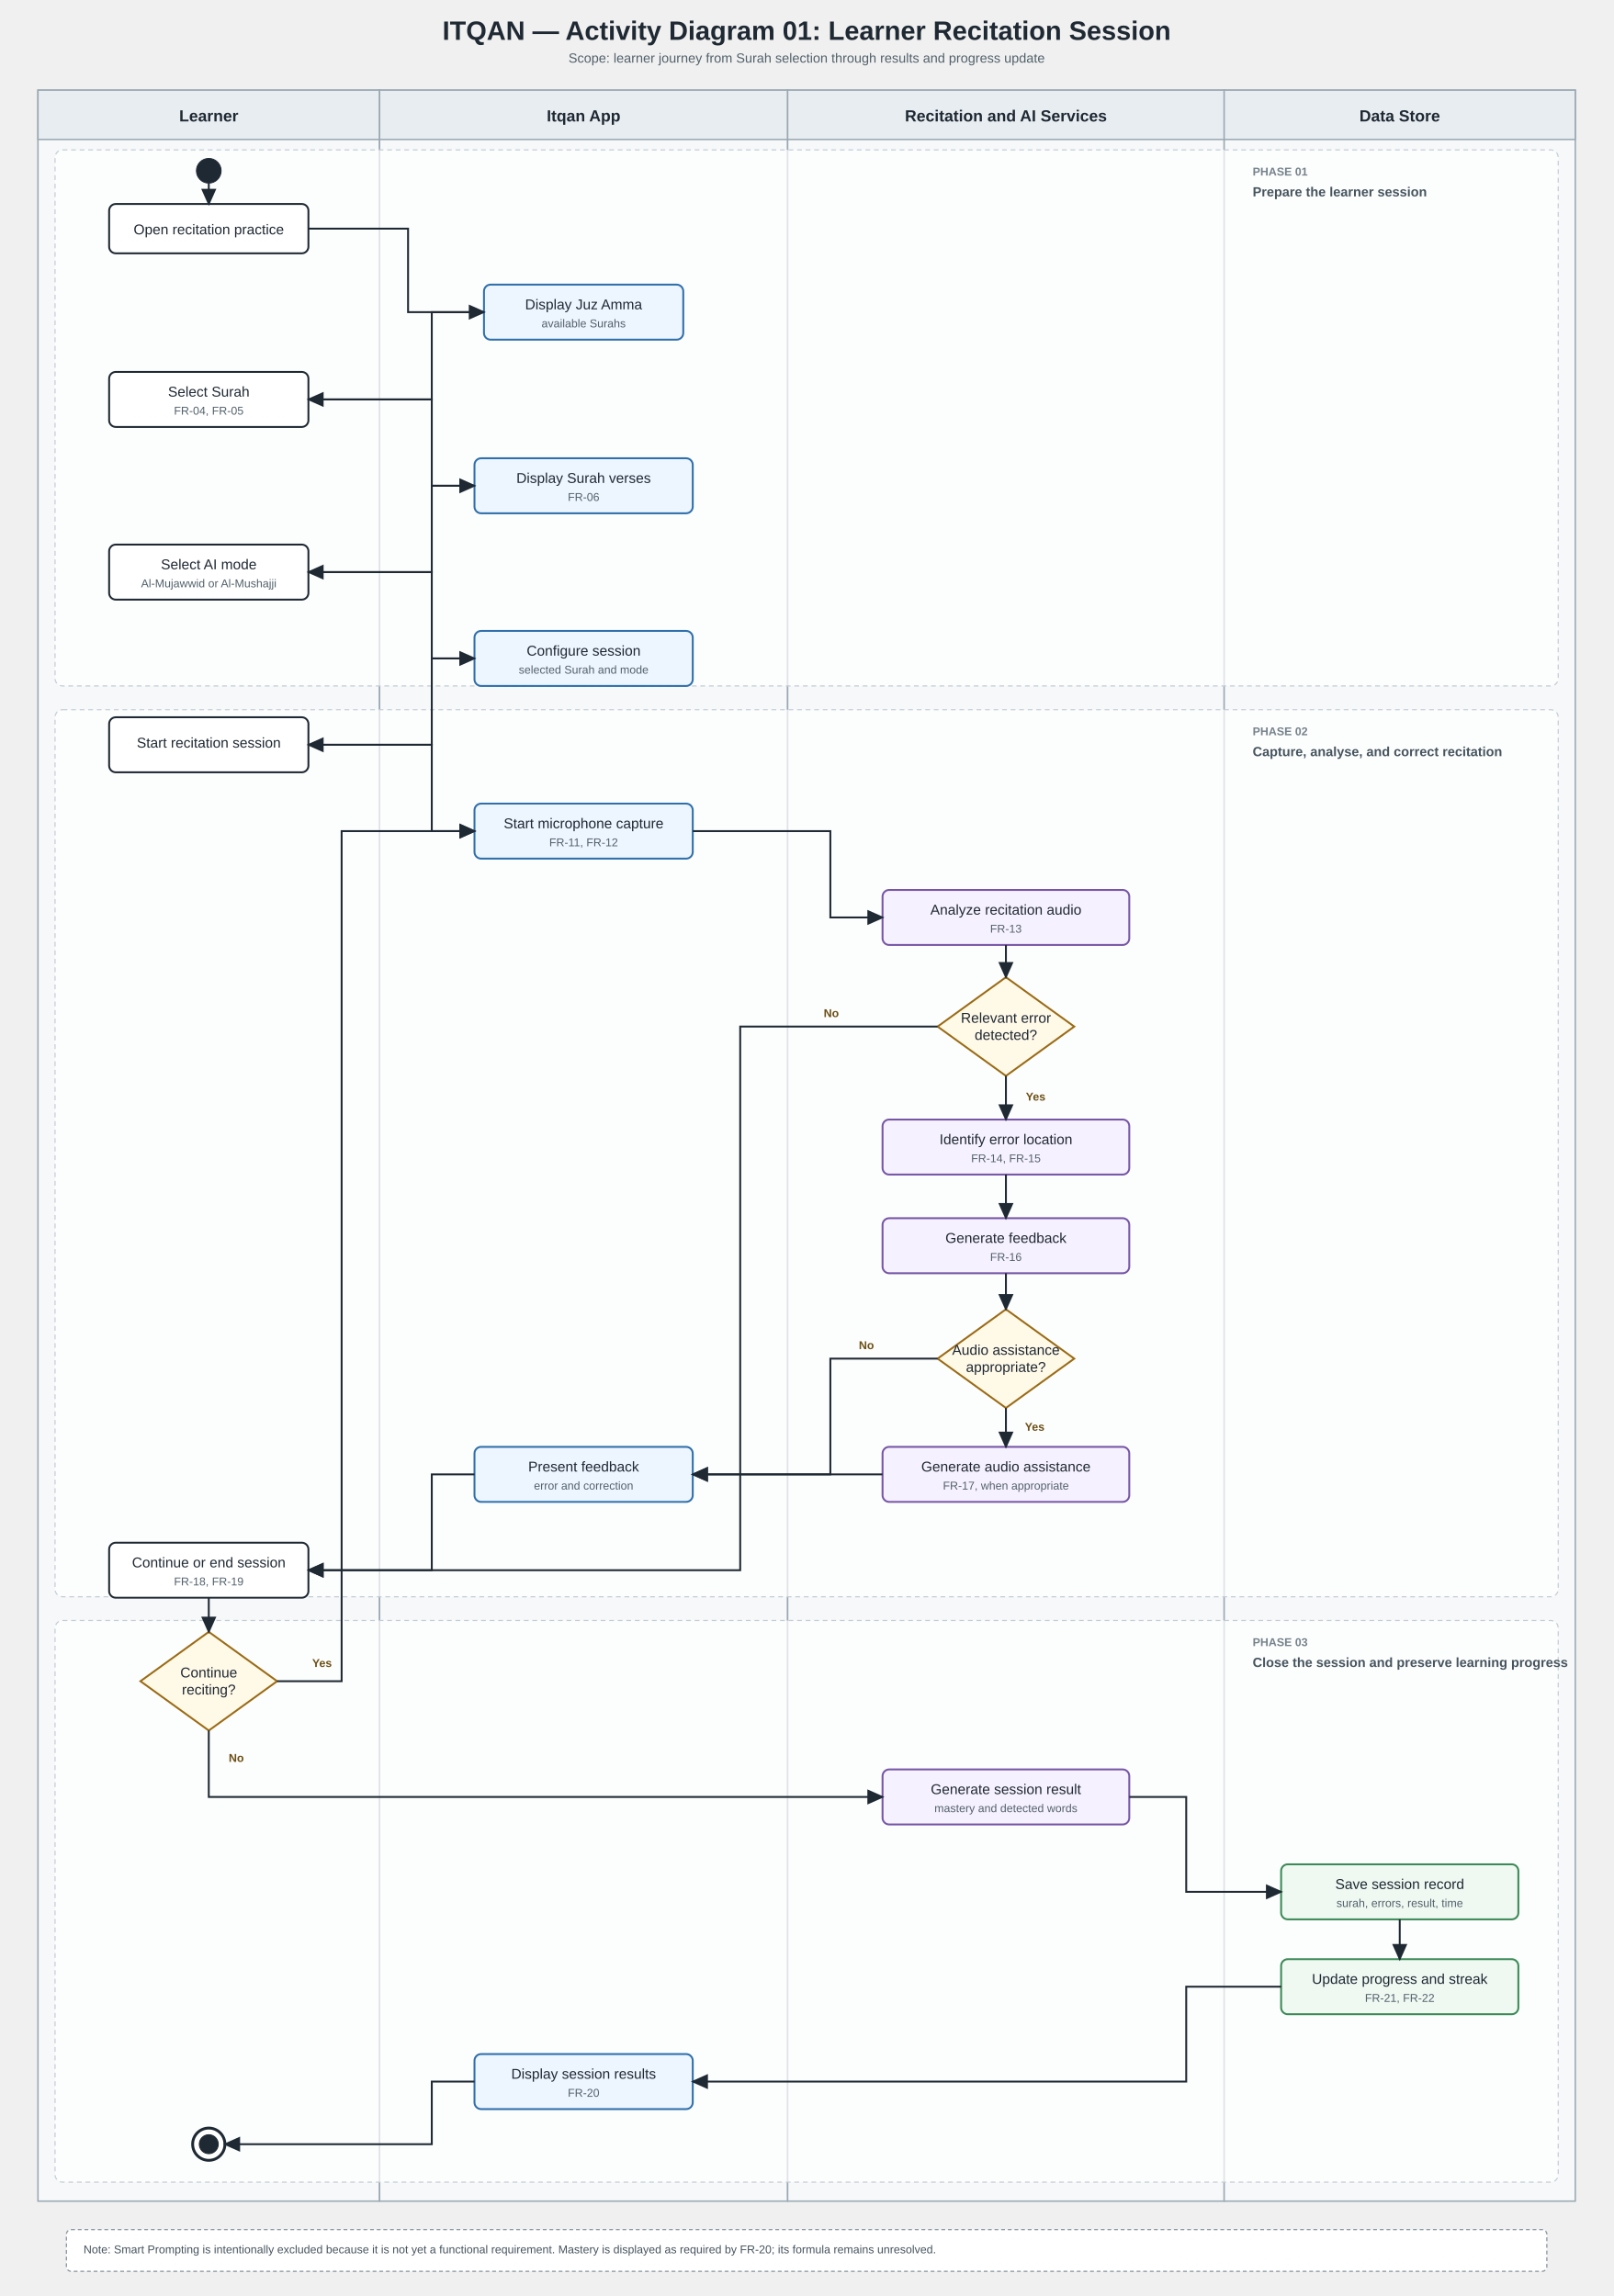
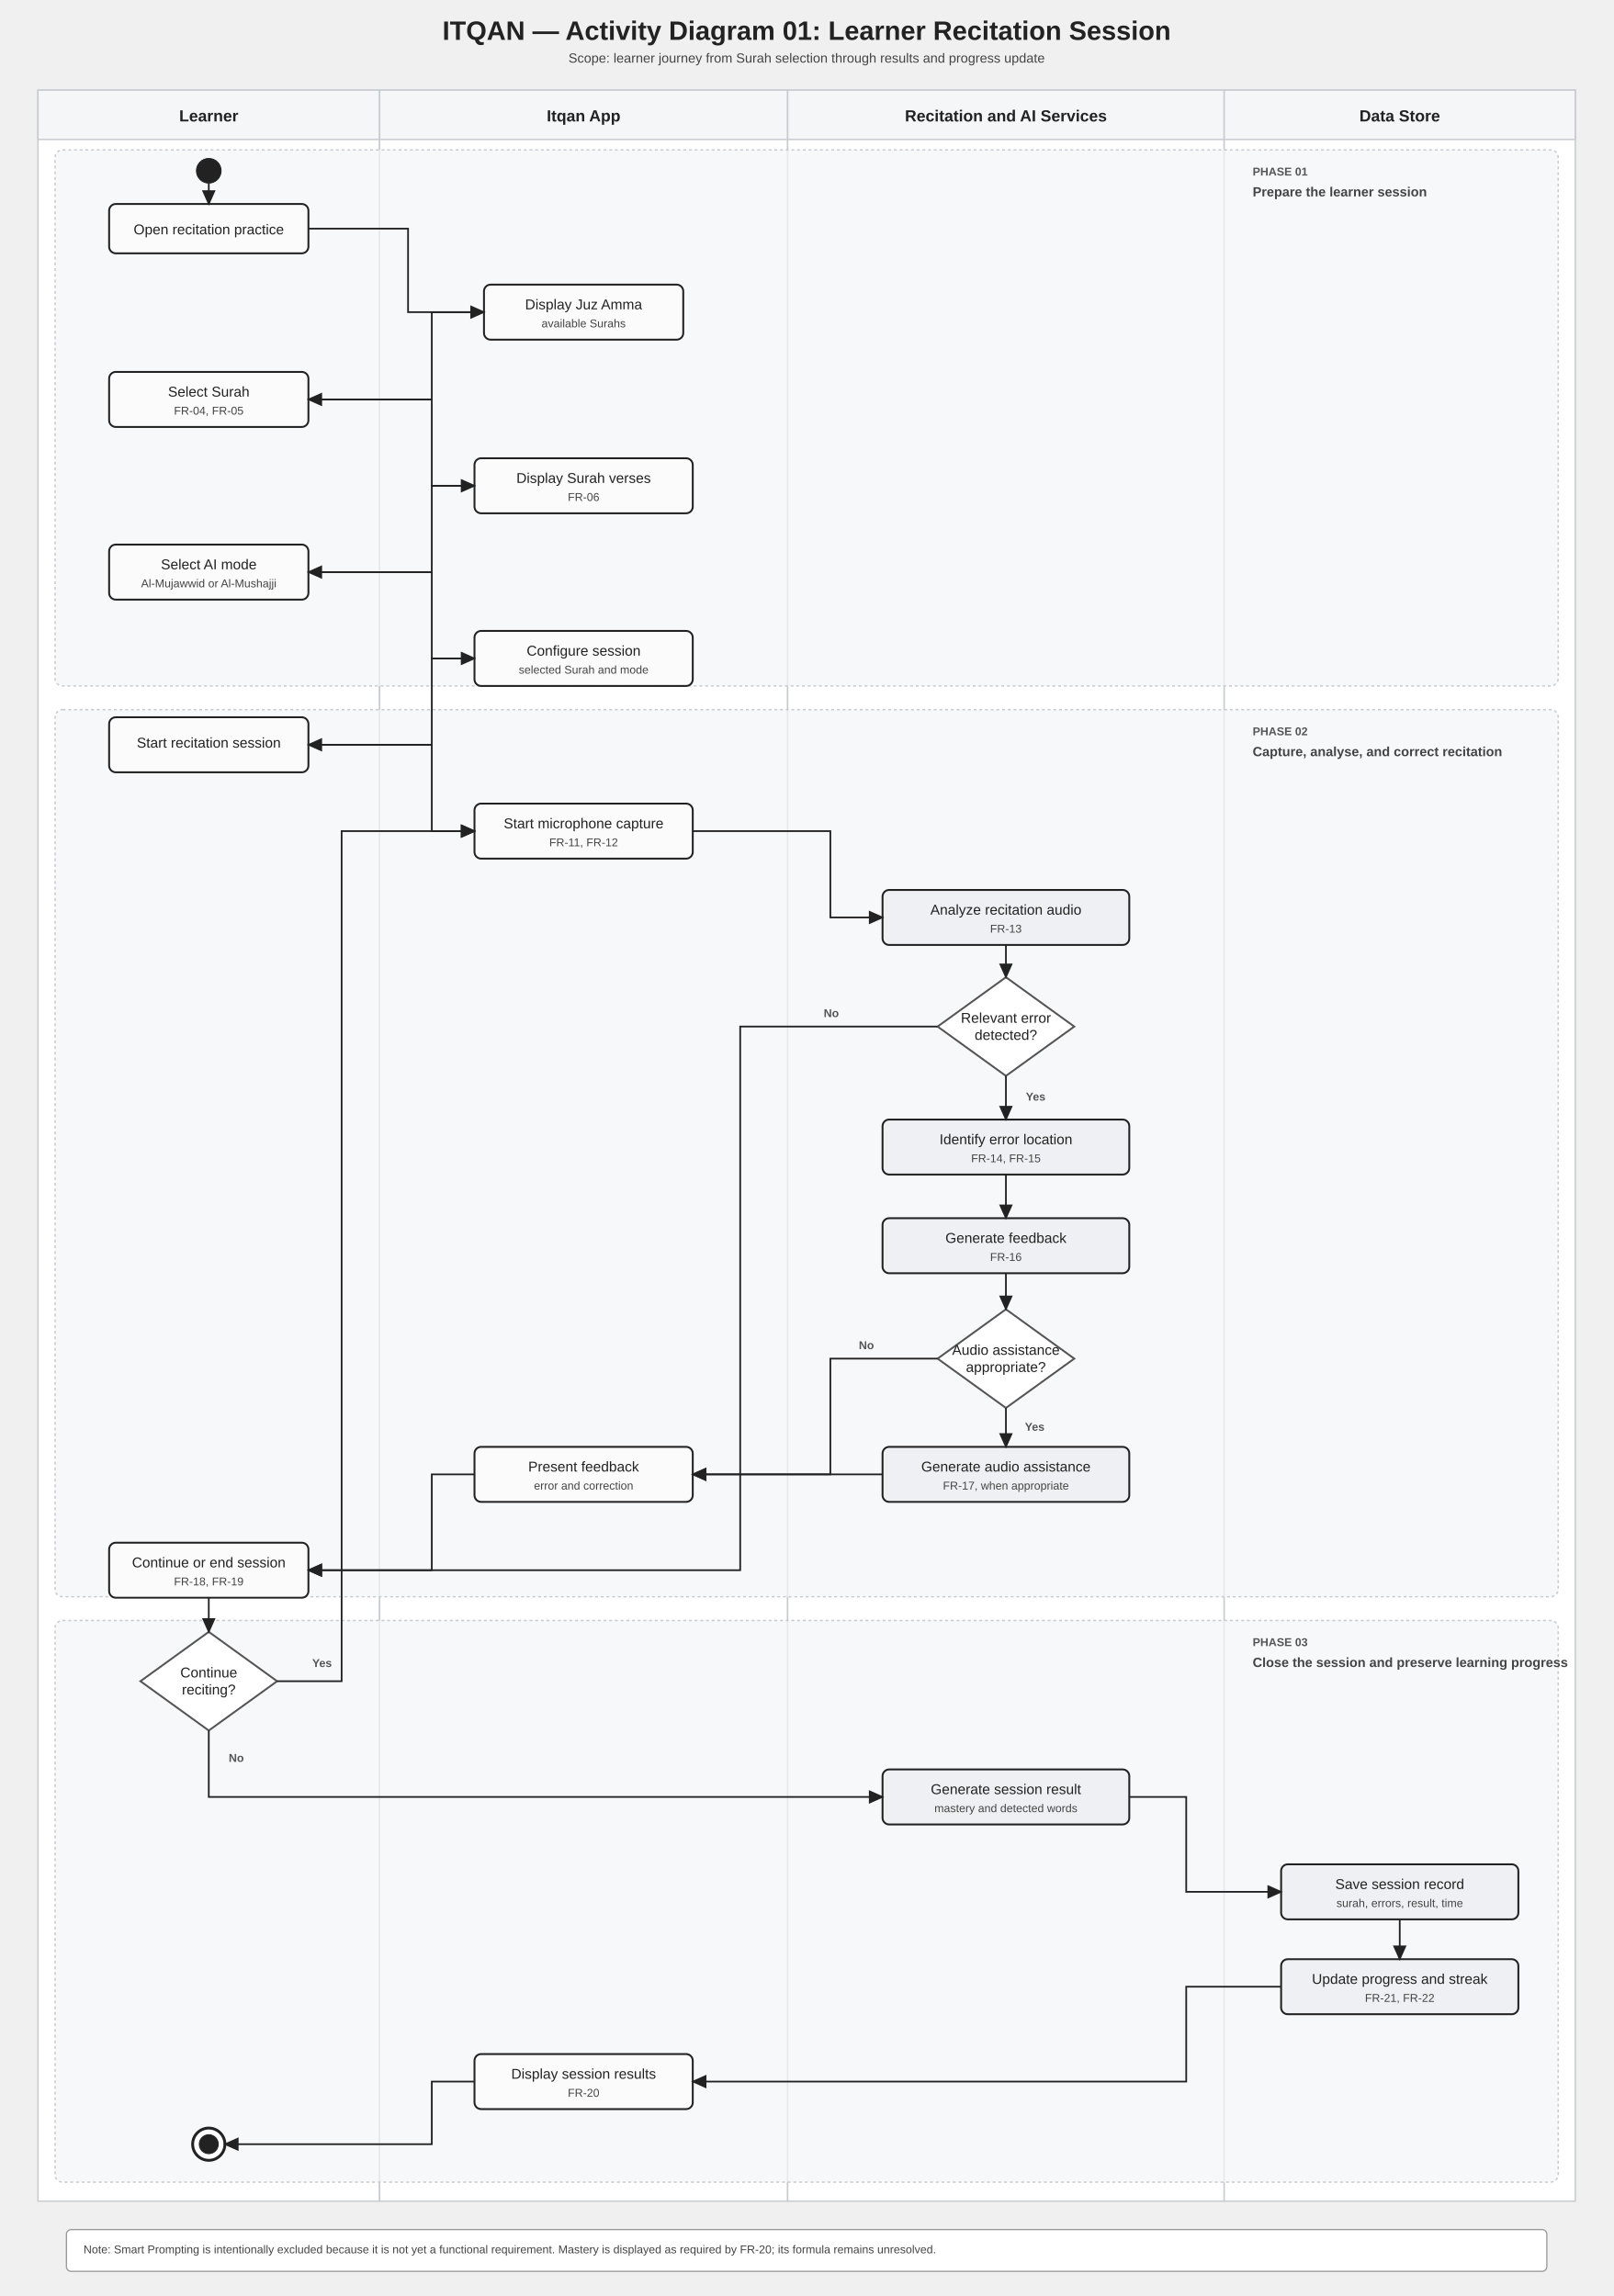
<svg xmlns="http://www.w3.org/2000/svg" width="1700" height="2420" viewBox="0 0 1700 2420">
  <defs>
    <marker id="arrow" markerWidth="10" markerHeight="10" refX="8" refY="4" orient="auto">
-       <path d="M0,0 L9,4 L0,8 Z" fill="#1f2933" />
+       <path d="M0,0 L9,4 L0,8 Z" fill="#222" />
    </marker>
    <style>
-       text{font-family:Arial,sans-serif;fill:#1f2933}
+       text{font-family:Arial,sans-serif;fill:#222}
      .title{font-size:28px;font-weight:bold}
-       .subtitle{font-size:14px;fill:#52616b}
-       .lane{fill:#f6f8fa;stroke:#9aa8b2;stroke-width:1.5}
-       .lanehead{fill:#e8edf1;stroke:#9aa8b2;stroke-width:1.5}
+       .subtitle{font-size:14px;fill:#444}
+       .lane{fill:#fff;stroke:#c7ccd1;stroke-width:1.5}
+       .lanehead{fill:#f4f6f8;stroke:#c7ccd1;stroke-width:1.5}
      .lanetext{font-size:17px;font-weight:bold}
-       .action{fill:#ffffff;stroke:#1f2933;stroke-width:2}
-       .system{fill:#edf5ff;stroke:#2f6fab;stroke-width:2}
-       .ai{fill:#f6f1ff;stroke:#7656a6;stroke-width:2}
-       .data{fill:#eff8f1;stroke:#3c8a57;stroke-width:2}
-       .decision{fill:#fff9e8;stroke:#9a6b15;stroke-width:2}
-       .event{fill:#1f2933;stroke:#1f2933}
-       .end{fill:#ffffff;stroke:#1f2933;stroke-width:3}
+       .action{fill:#fbfbfc;stroke:#222;stroke-width:2}
+       .system{fill:#fbfbfc;stroke:#222;stroke-width:2}
+       .ai{fill:#eef0f3;stroke:#222;stroke-width:2}
+       .data{fill:#eef0f3;stroke:#222;stroke-width:2}
+       .decision{fill:#fff;stroke:#555;stroke-width:2}
+       .event{fill:#222;stroke:#222}
+       .end{fill:#fff;stroke:#222;stroke-width:3}
      .label{font-size:15px;text-anchor:middle}
-       .small{font-size:12px;fill:#52616b;text-anchor:middle}
-       .flow{fill:none;stroke:#1f2933;stroke-width:2;marker-end:url(#arrow)}
-       .note{fill:#ffffff;stroke:#8b98a1;stroke-width:1.3;stroke-dasharray:4 3}
-       .notetext{font-size:12px;fill:#46545e}
-       .phase{fill:#ffffff;fill-opacity:.68;stroke:#c5cdd4;stroke-width:1.2;stroke-dasharray:5 4}
-       .phasetitle{font-size:14px;font-weight:bold;fill:#46545e}
-       .phaseid{font-size:12px;font-weight:bold;fill:#75828b}
-       .tag{font-size:12px;font-weight:bold;fill:#6b4f14}
+       .small{font-size:12px;fill:#444;text-anchor:middle}
+       .flow{fill:none;stroke:#222;stroke-width:1.8;marker-end:url(#arrow)}
+       .note{fill:#fff;stroke:#999;stroke-width:1.3}
+       .notetext{font-size:12px;fill:#444}
+       .phase{fill:#f4f6f8;fill-opacity:.72;stroke:#c7ccd1;stroke-width:1.5;stroke-dasharray:3 3}
+       .phasetitle{font-size:14px;font-weight:bold;fill:#444}
+       .phaseid{font-size:12px;font-weight:bold;fill:#555}
+       .tag{font-size:12px;font-weight:bold;fill:#555}
    </style>
  </defs>
  <text x="850" y="42" text-anchor="middle" class="title">ITQAN — Activity Diagram 01: Learner Recitation Session</text>
  <text x="850" y="66" text-anchor="middle" class="subtitle">Scope: learner journey from Surah selection through results and progress update</text>
  <rect x="40" y="95" width="360" height="2225" class="lane" />
  <rect x="400" y="95" width="430" height="2225" class="lane" />
  <rect x="830" y="95" width="460" height="2225" class="lane" />
  <rect x="1290" y="95" width="370" height="2225" class="lane" />
  <rect x="40" y="95" width="360" height="52" class="lanehead" />
  <rect x="400" y="95" width="430" height="52" class="lanehead" />
  <rect x="830" y="95" width="460" height="52" class="lanehead" />
  <rect x="1290" y="95" width="370" height="52" class="lanehead" />
  <text x="220" y="128" class="lanetext" text-anchor="middle">Learner</text>
  <text x="615" y="128" class="lanetext" text-anchor="middle">Itqan App</text>
  <text x="1060" y="128" class="lanetext" text-anchor="middle">Recitation and AI Services</text>
  <text x="1475" y="128" class="lanetext" text-anchor="middle">Data Store</text>
  <rect x="58" y="158" width="1584" height="565" rx="8" class="phase" />
  <text x="1320" y="185" class="phaseid">PHASE 01</text>
  <text x="1320" y="207" class="phasetitle">Prepare the learner session</text>
  <rect x="58" y="748" width="1584" height="935" rx="8" class="phase" />
  <text x="1320" y="775" class="phaseid">PHASE 02</text>
  <text x="1320" y="797" class="phasetitle">Capture, analyse, and correct recitation</text>
  <rect x="58" y="1708" width="1584" height="592" rx="8" class="phase" />
  <text x="1320" y="1735" class="phaseid">PHASE 03</text>
  <text x="1320" y="1757" class="phasetitle">Close the session and preserve learning progress</text>
  <circle cx="220" cy="180" r="13" class="event" />
  <rect x="115" y="215" width="210" height="52" rx="7" class="action" />
  <text x="220" y="247" class="label">Open recitation practice</text>
  <path d="M220 193 L220 215" class="flow" />
  <rect x="510" y="300" width="210" height="58" rx="7" class="system" />
  <text x="615" y="326" class="label">Display Juz Amma</text>
  <text x="615" y="345" class="small">available Surahs</text>
  <path d="M325 241 L430 241 L430 329 L510 329" class="flow" />
  <rect x="115" y="392" width="210" height="58" rx="7" class="action" />
  <text x="220" y="418" class="label">Select Surah</text>
  <text x="220" y="437" class="small">FR-04, FR-05</text>
  <path d="M510 329 L455 329 L455 421 L325 421" class="flow" />
  <rect x="500" y="483" width="230" height="58" rx="7" class="system" />
  <text x="615" y="509" class="label">Display Surah verses</text>
  <text x="615" y="528" class="small">FR-06</text>
  <path d="M325 421 L455 421 L455 512 L500 512" class="flow" />
  <rect x="115" y="574" width="210" height="58" rx="7" class="action" />
  <text x="220" y="600" class="label">Select AI mode</text>
  <text x="220" y="619" class="small">Al-Mujawwid or Al-Mushajji</text>
  <path d="M500 512 L455 512 L455 603 L325 603" class="flow" />
  <rect x="500" y="665" width="230" height="58" rx="7" class="system" />
  <text x="615" y="691" class="label">Configure session</text>
  <text x="615" y="710" class="small">selected Surah and mode</text>
  <path d="M325 603 L455 603 L455 694 L500 694" class="flow" />
  <rect x="115" y="756" width="210" height="58" rx="7" class="action" />
  <text x="220" y="788" class="label">Start recitation session</text>
  <path d="M500 694 L455 694 L455 785 L325 785" class="flow" />
  <rect x="500" y="847" width="230" height="58" rx="7" class="system" />
  <text x="615" y="873" class="label">Start microphone capture</text>
  <text x="615" y="892" class="small">FR-11, FR-12</text>
  <path d="M325 785 L455 785 L455 876 L500 876" class="flow" />
  <rect x="930" y="938" width="260" height="58" rx="7" class="ai" />
  <text x="1060" y="964" class="label">Analyze recitation audio</text>
  <text x="1060" y="983" class="small">FR-13</text>
  <path d="M730 876 L875 876 L875 967 L930 967" class="flow" />
  <path d="M1060 1030 L1132 1082 L1060 1134 L988 1082 Z" class="decision" />
  <text x="1060" y="1078" class="label">Relevant error</text>
  <text x="1060" y="1096" class="label">detected?</text>
  <path d="M1060 996 L1060 1030" class="flow" />
  <rect x="930" y="1180" width="260" height="58" rx="7" class="ai" />
  <text x="1060" y="1206" class="label">Identify error location</text>
  <text x="1060" y="1225" class="small">FR-14, FR-15</text>
  <path d="M1060 1134 L1060 1180" class="flow" />
  <text x="1081" y="1160" class="tag">Yes</text>
  <path d="M988 1082 L780 1082 L780 1655 L325 1655" class="flow" />
  <text x="868" y="1072" class="tag">No</text>
  <rect x="930" y="1284" width="260" height="58" rx="7" class="ai" />
  <text x="1060" y="1310" class="label">Generate feedback</text>
  <text x="1060" y="1329" class="small">FR-16</text>
  <path d="M1060 1238 L1060 1284" class="flow" />
  <path d="M1060 1380 L1132 1432 L1060 1484 L988 1432 Z" class="decision" />
  <text x="1060" y="1428" class="label">Audio assistance</text>
  <text x="1060" y="1446" class="label">appropriate?</text>
  <path d="M1060 1342 L1060 1380" class="flow" />
  <rect x="500" y="1525" width="230" height="58" rx="7" class="system" />
  <text x="615" y="1551" class="label">Present feedback</text>
  <text x="615" y="1570" class="small">error and correction</text>
  <path d="M988 1432 L875 1432 L875 1554 L730 1554" class="flow" />
  <text x="905" y="1422" class="tag">No</text>
  <rect x="930" y="1525" width="260" height="58" rx="7" class="ai" />
  <text x="1060" y="1551" class="label">Generate audio assistance</text>
  <text x="1060" y="1570" class="small">FR-17, when appropriate</text>
  <path d="M1060 1484 L1060 1525" class="flow" />
  <text x="1080" y="1508" class="tag">Yes</text>
  <path d="M930 1554 L875 1554 L875 1554 L730 1554" class="flow" />
  <rect x="115" y="1626" width="210" height="58" rx="7" class="action" />
  <text x="220" y="1652" class="label">Continue or end session</text>
  <text x="220" y="1671" class="small">FR-18, FR-19</text>
  <path d="M500 1554 L455 1554 L455 1655 L325 1655" class="flow" />
  <path d="M220 1720 L292 1772 L220 1824 L148 1772 Z" class="decision" />
  <text x="220" y="1768" class="label">Continue</text>
  <text x="220" y="1786" class="label">reciting?</text>
  <path d="M220 1684 L220 1720" class="flow" />
  <path d="M292 1772 L360 1772 L360 876 L500 876" class="flow" />
  <text x="329" y="1757" class="tag">Yes</text>
  <rect x="930" y="1865" width="260" height="58" rx="7" class="ai" />
  <text x="1060" y="1891" class="label">Generate session result</text>
  <text x="1060" y="1910" class="small">mastery and detected words</text>
  <path d="M220 1824 L220 1894 L930 1894" class="flow" />
  <text x="241" y="1857" class="tag">No</text>
  <rect x="1350" y="1965" width="250" height="58" rx="7" class="data" />
  <text x="1475" y="1991" class="label">Save session record</text>
  <text x="1475" y="2010" class="small">surah, errors, result, time</text>
  <path d="M1190 1894 L1250 1894 L1250 1994 L1350 1994" class="flow" />
  <rect x="1350" y="2065" width="250" height="58" rx="7" class="data" />
  <text x="1475" y="2091" class="label">Update progress and streak</text>
  <text x="1475" y="2110" class="small">FR-21, FR-22</text>
  <path d="M1475 2023 L1475 2065" class="flow" />
  <rect x="500" y="2165" width="230" height="58" rx="7" class="system" />
  <text x="615" y="2191" class="label">Display session results</text>
  <text x="615" y="2210" class="small">FR-20</text>
  <path d="M1350 2094 L1250 2094 L1250 2194 L730 2194" class="flow" />
  <circle cx="220" cy="2260" r="17" class="end" />
  <circle cx="220" cy="2260" r="10" class="event" />
  <path d="M500 2194 L455 2194 L455 2260 L237 2260" class="flow" />
  <rect x="70" y="2350" width="1560" height="44" rx="5" class="note" />
  <text x="88" y="2375" class="notetext">Note: Smart Prompting is intentionally excluded because it is not yet a functional requirement. Mastery is displayed as required by FR-20; its formula remains unresolved.</text>
</svg>
